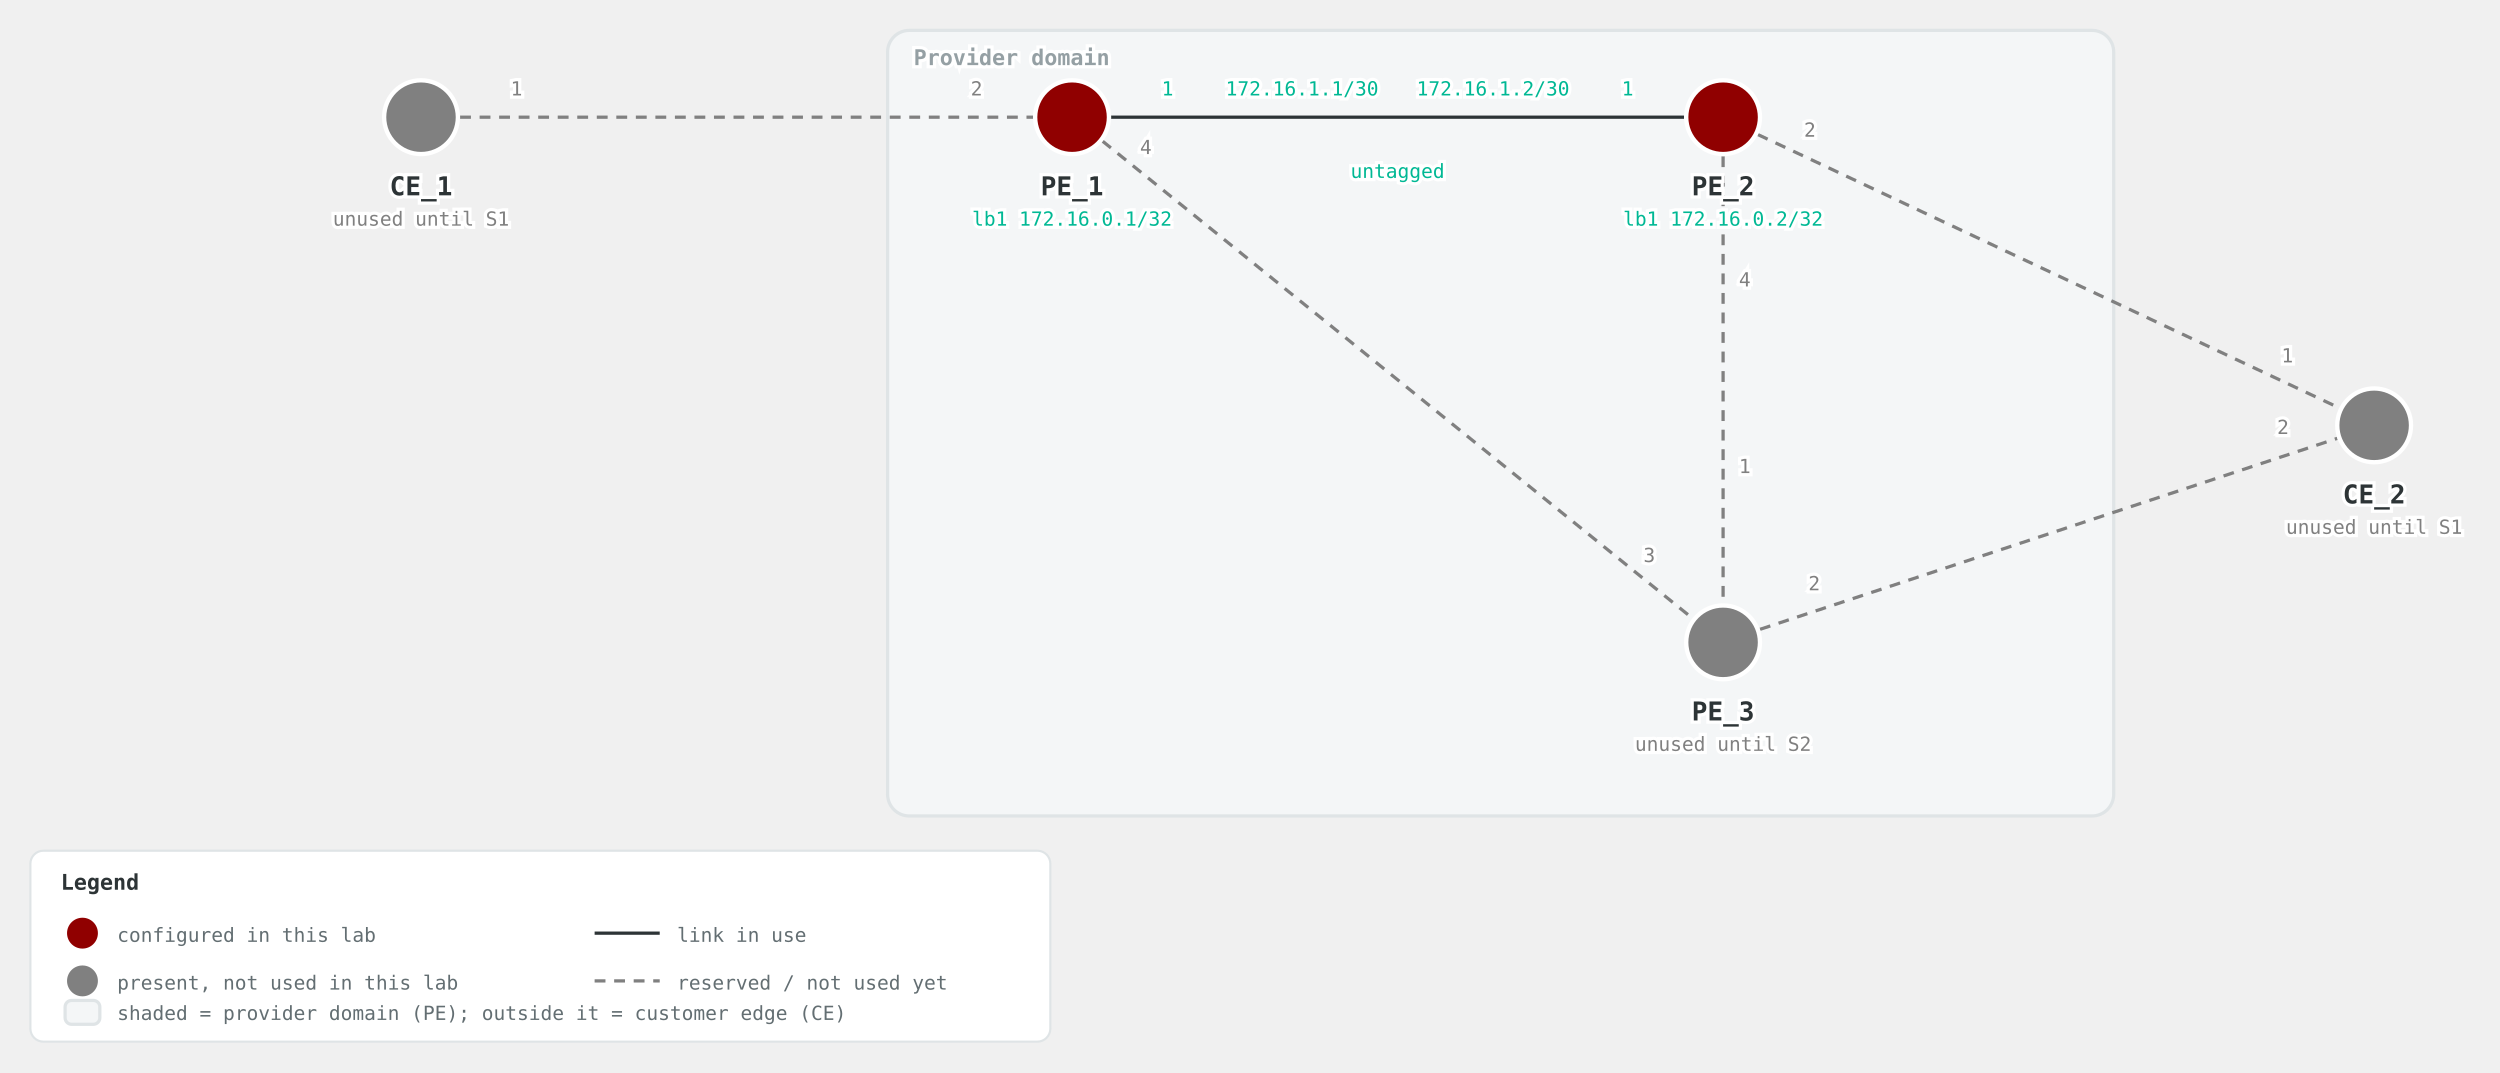
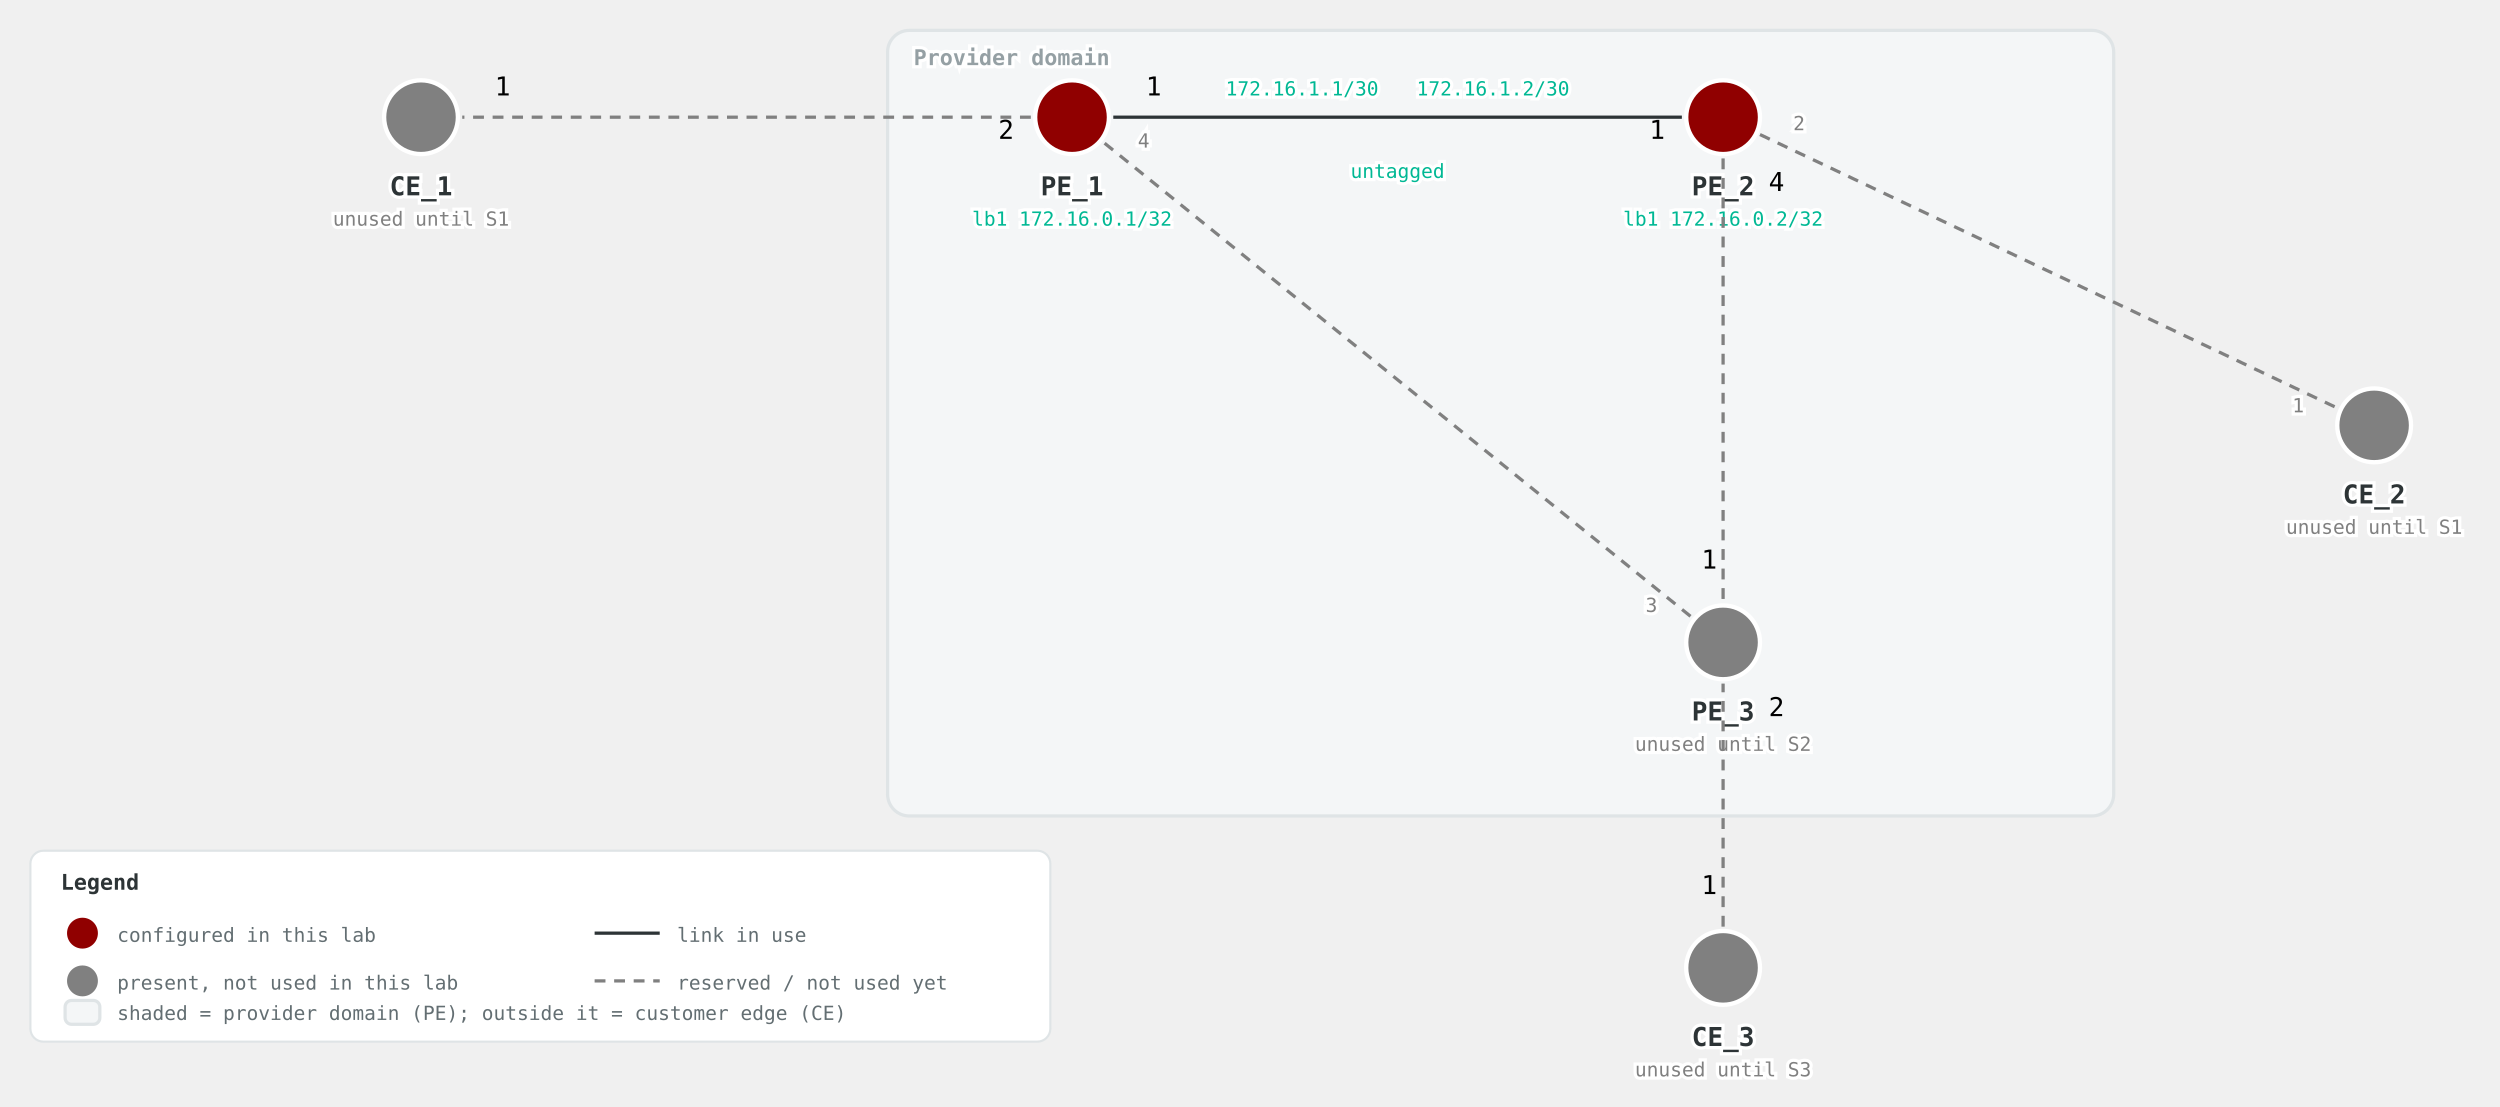
- <svg xmlns="http://www.w3.org/2000/svg" viewBox="26 124 1152 494" width="100%" font-family="Consolas, Monaco, monospace">
+ <svg xmlns="http://www.w3.org/2000/svg" viewBox="26 124 1152 510" width="100%" font-family="Consolas, Monaco, monospace">
  <style>.node{font-size:12px;font-weight:bold;fill:#2d3436;text-anchor:middle;paint-order:stroke;stroke:#fff;stroke-width:3}.sub{font-size:9px;fill:#00b894;text-anchor:middle;paint-order:stroke;stroke:#fff;stroke-width:3}.note{font-size:9px;fill:#808080;text-anchor:middle;paint-order:stroke;stroke:#fff;stroke-width:3}.link{stroke:#2d3436;stroke-width:1.5}.unused{stroke:#808080;stroke-width:1.5;stroke-dasharray:5 4}.lg{font-size:9px;fill:#636e72;paint-order:stroke;stroke:#fff;stroke-width:3}.lg-h{font-size:10px;font-weight:bold;fill:#2d3436;paint-order:stroke;stroke:#fff;stroke-width:3}.lg-p{fill:#fff;stroke:#dfe4e6;stroke-width:1}.pd{fill:#f4f6f7;stroke:#dfe4e6;stroke-width:1.5}.pd-t{font-size:10px;font-weight:bold;fill:#95a0a4;paint-order:stroke;stroke:#fff;stroke-width:3}</style>
  <defs>
    <symbol id="active" viewBox="0 0 36 36">
      <circle cx="18" cy="18" r="17" fill="#900000" stroke="#fff" stroke-width="2" />
    </symbol>
    <symbol id="inactive" viewBox="0 0 36 36">
      <circle cx="18" cy="18" r="17" fill="#808080" stroke="#fff" stroke-width="2" />
    </symbol>
  </defs>
  <rect x="435" y="138" width="565" height="362" rx="10" class="pd" />
  <text x="447" y="154" class="pd-t">Provider domain</text>
-   <line x1="238" y1="178" x2="502" y2="178" class="unused" />
-   <text x="264" y="168" class="note">1</text>
-   <text x="476" y="168" class="note">2</text>
-   <line x1="538" y1="178" x2="802" y2="178" class="link" />
-   <text x="564" y="168" class="sub">1</text>
-   <text x="776" y="168" class="sub">1</text>
  <text x="626" y="168" class="sub">172.16.1.1/30</text>
  <text x="714" y="168" class="sub">172.16.1.2/30</text>
  <text x="670" y="206" class="sub">untagged</text>
-   <line x1="820" y1="196" x2="820" y2="402" class="unused" />
-   <text x="830" y="256" class="note" text-anchor="start">4</text>
-   <text x="830" y="342" class="note" text-anchor="start">1</text>
-   <line x1="534" y1="189" x2="806" y2="409" class="unused" />
-   <text x="554" y="195" class="note">4</text>
-   <text x="786" y="383" class="note">3</text>
-   <line x1="837" y1="414" x2="1103" y2="326" class="unused" />
-   <text x="1078" y="324" class="note">2</text>
-   <text x="862" y="396" class="note">2</text>
-   <line x1="836" y1="186" x2="1104" y2="312" class="unused" />
-   <text x="1080" y="291" class="note">1</text>
-   <text x="860" y="187" class="note">2</text>
  <use href="#inactive" x="202" y="160" width="36" height="36" />
  <text x="220" y="214" class="node">CE_1</text>
  <text x="220" y="228" class="note">unused until S1</text>
  <use href="#active" x="502" y="160" width="36" height="36" />
  <text x="520" y="214" class="node">PE_1</text>
  <text x="520" y="228" class="sub">lb1 172.16.0.1/32</text>
  <use href="#active" x="802" y="160" width="36" height="36" />
  <text x="820" y="214" class="node">PE_2</text>
  <text x="820" y="228" class="sub">lb1 172.16.0.2/32</text>
  <use href="#inactive" x="802" y="402" width="36" height="36" />
  <text x="820" y="456" class="node">PE_3</text>
+   <use href="#inactive" x="802" y="552" width="36" height="36" />
+   <text x="820" y="606" class="node">CE_3</text>
+   <text x="820" y="620" class="note">unused until S3</text>
  <text x="820" y="470" class="note">unused until S2</text>
  <use href="#inactive" x="1102" y="302" width="36" height="36" />
  <text x="1120" y="356" class="node">CE_2</text>
  <text x="1120" y="370" class="note">unused until S1</text>
  <g>
    <rect x="40" y="516" width="470" height="88" rx="6" class="lg-p" />
    <text x="54" y="534" class="lg-h">Legend</text>
    <use href="#active" x="56" y="546" width="16" height="16" />
    <text x="80" y="558" class="lg">configured in this lab</text>
    <use href="#inactive" x="56" y="568" width="16" height="16" />
    <text x="80" y="580" class="lg">present, not used in this lab</text>
    <line x1="300" y1="554" x2="330" y2="554" class="link" />
    <text x="338" y="558" class="lg">link in use</text>
    <line x1="300" y1="576" x2="330" y2="576" class="unused" />
    <text x="338" y="580" class="lg">reserved / not used yet</text>
    <rect x="56" y="585" width="16" height="11" rx="3" class="pd" />
    <text x="80" y="594" class="lg">shaded = provider domain (PE); outside it = customer edge (CE)</text>
  </g>
+   <line x1="539" y1="178" x2="801" y2="178" class="link" />
+   <line x1="501" y1="178" x2="239" y2="178" class="unused" />
+   <line x1="837" y1="186" x2="1103" y2="312" class="unused" />
+   <line x1="820" y1="197" x2="820" y2="401" class="unused" />
+   <line x1="535" y1="190" x2="805" y2="408" class="unused" />
+   <line x1="820" y1="551" x2="820" y2="439" class="unused" />
+   <text x="554" y="168" class="port">1</text>
+   <text x="786" y="188" class="port">1</text>
+   <text x="486" y="188" class="port">2</text>
+   <text x="254" y="168" class="port">1</text>
+   <text x="855" y="184" class="note">2</text>
+   <text x="1085" y="314" class="note">1</text>
+   <text x="841" y="212" class="port">4</text>
+   <text x="810" y="386" class="port">1</text>
+   <text x="553" y="192" class="note">4</text>
+   <text x="787" y="406" class="note">3</text>
+   <text x="810" y="536" class="port">1</text>
+   <text x="841" y="454" class="port">2</text>
</svg>
